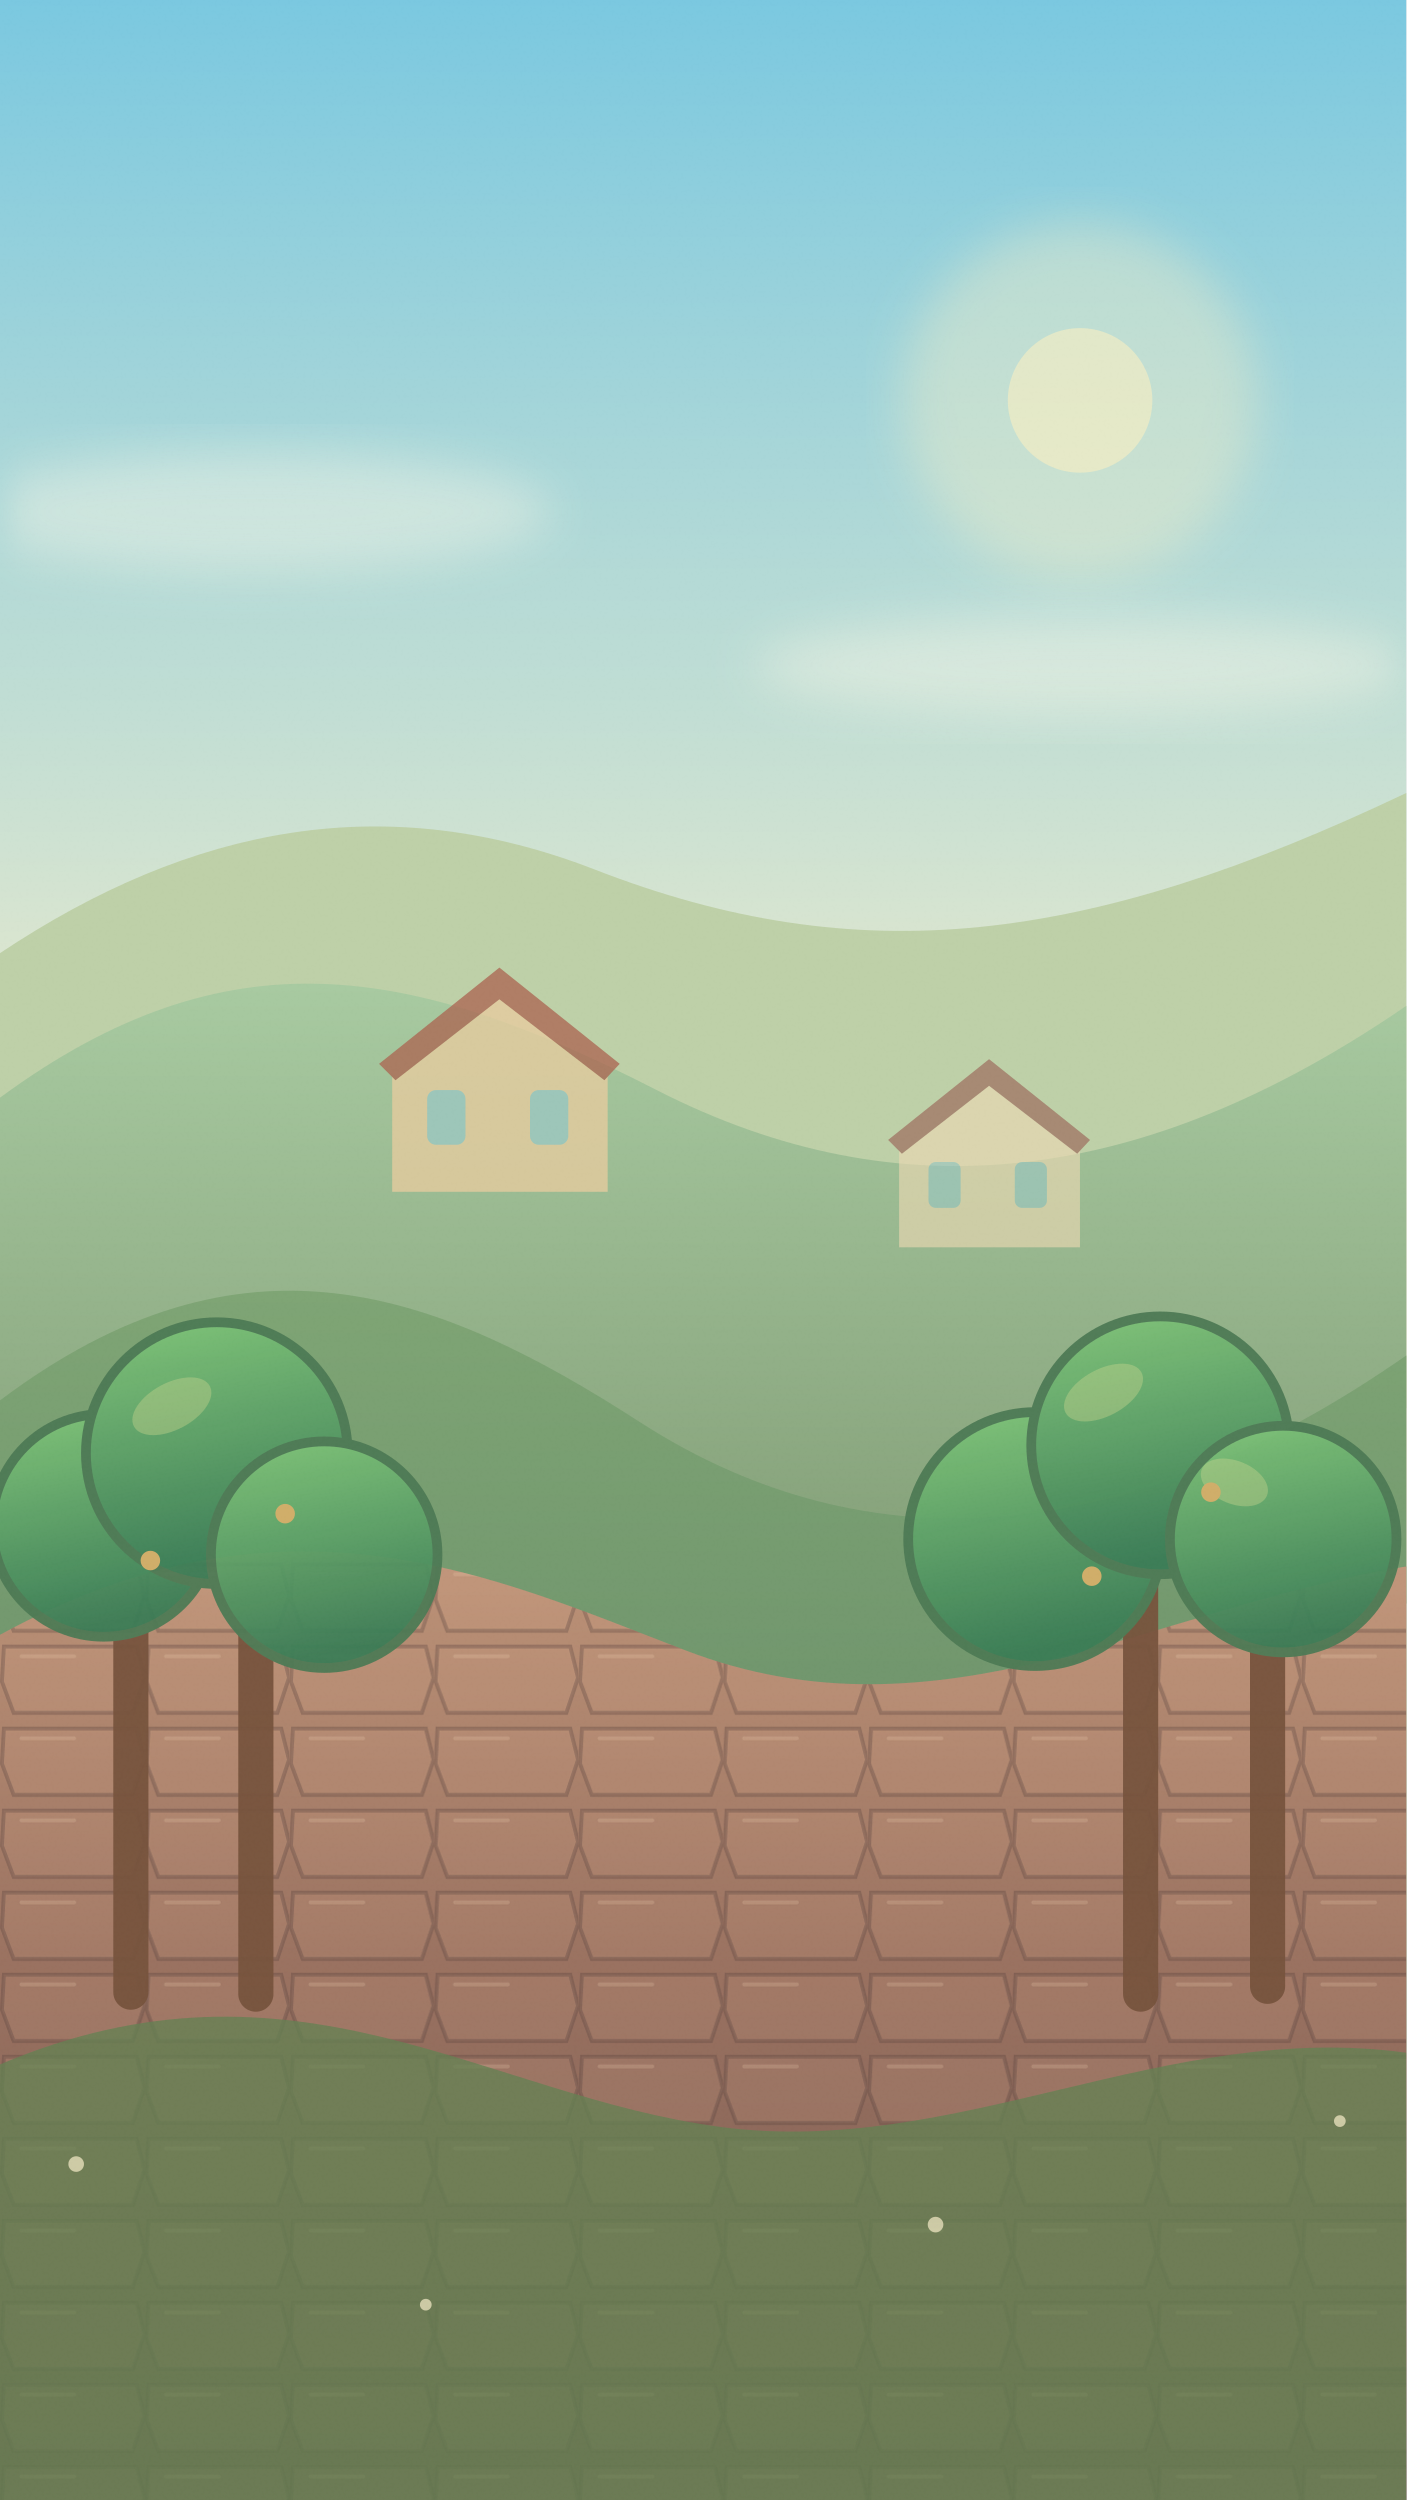
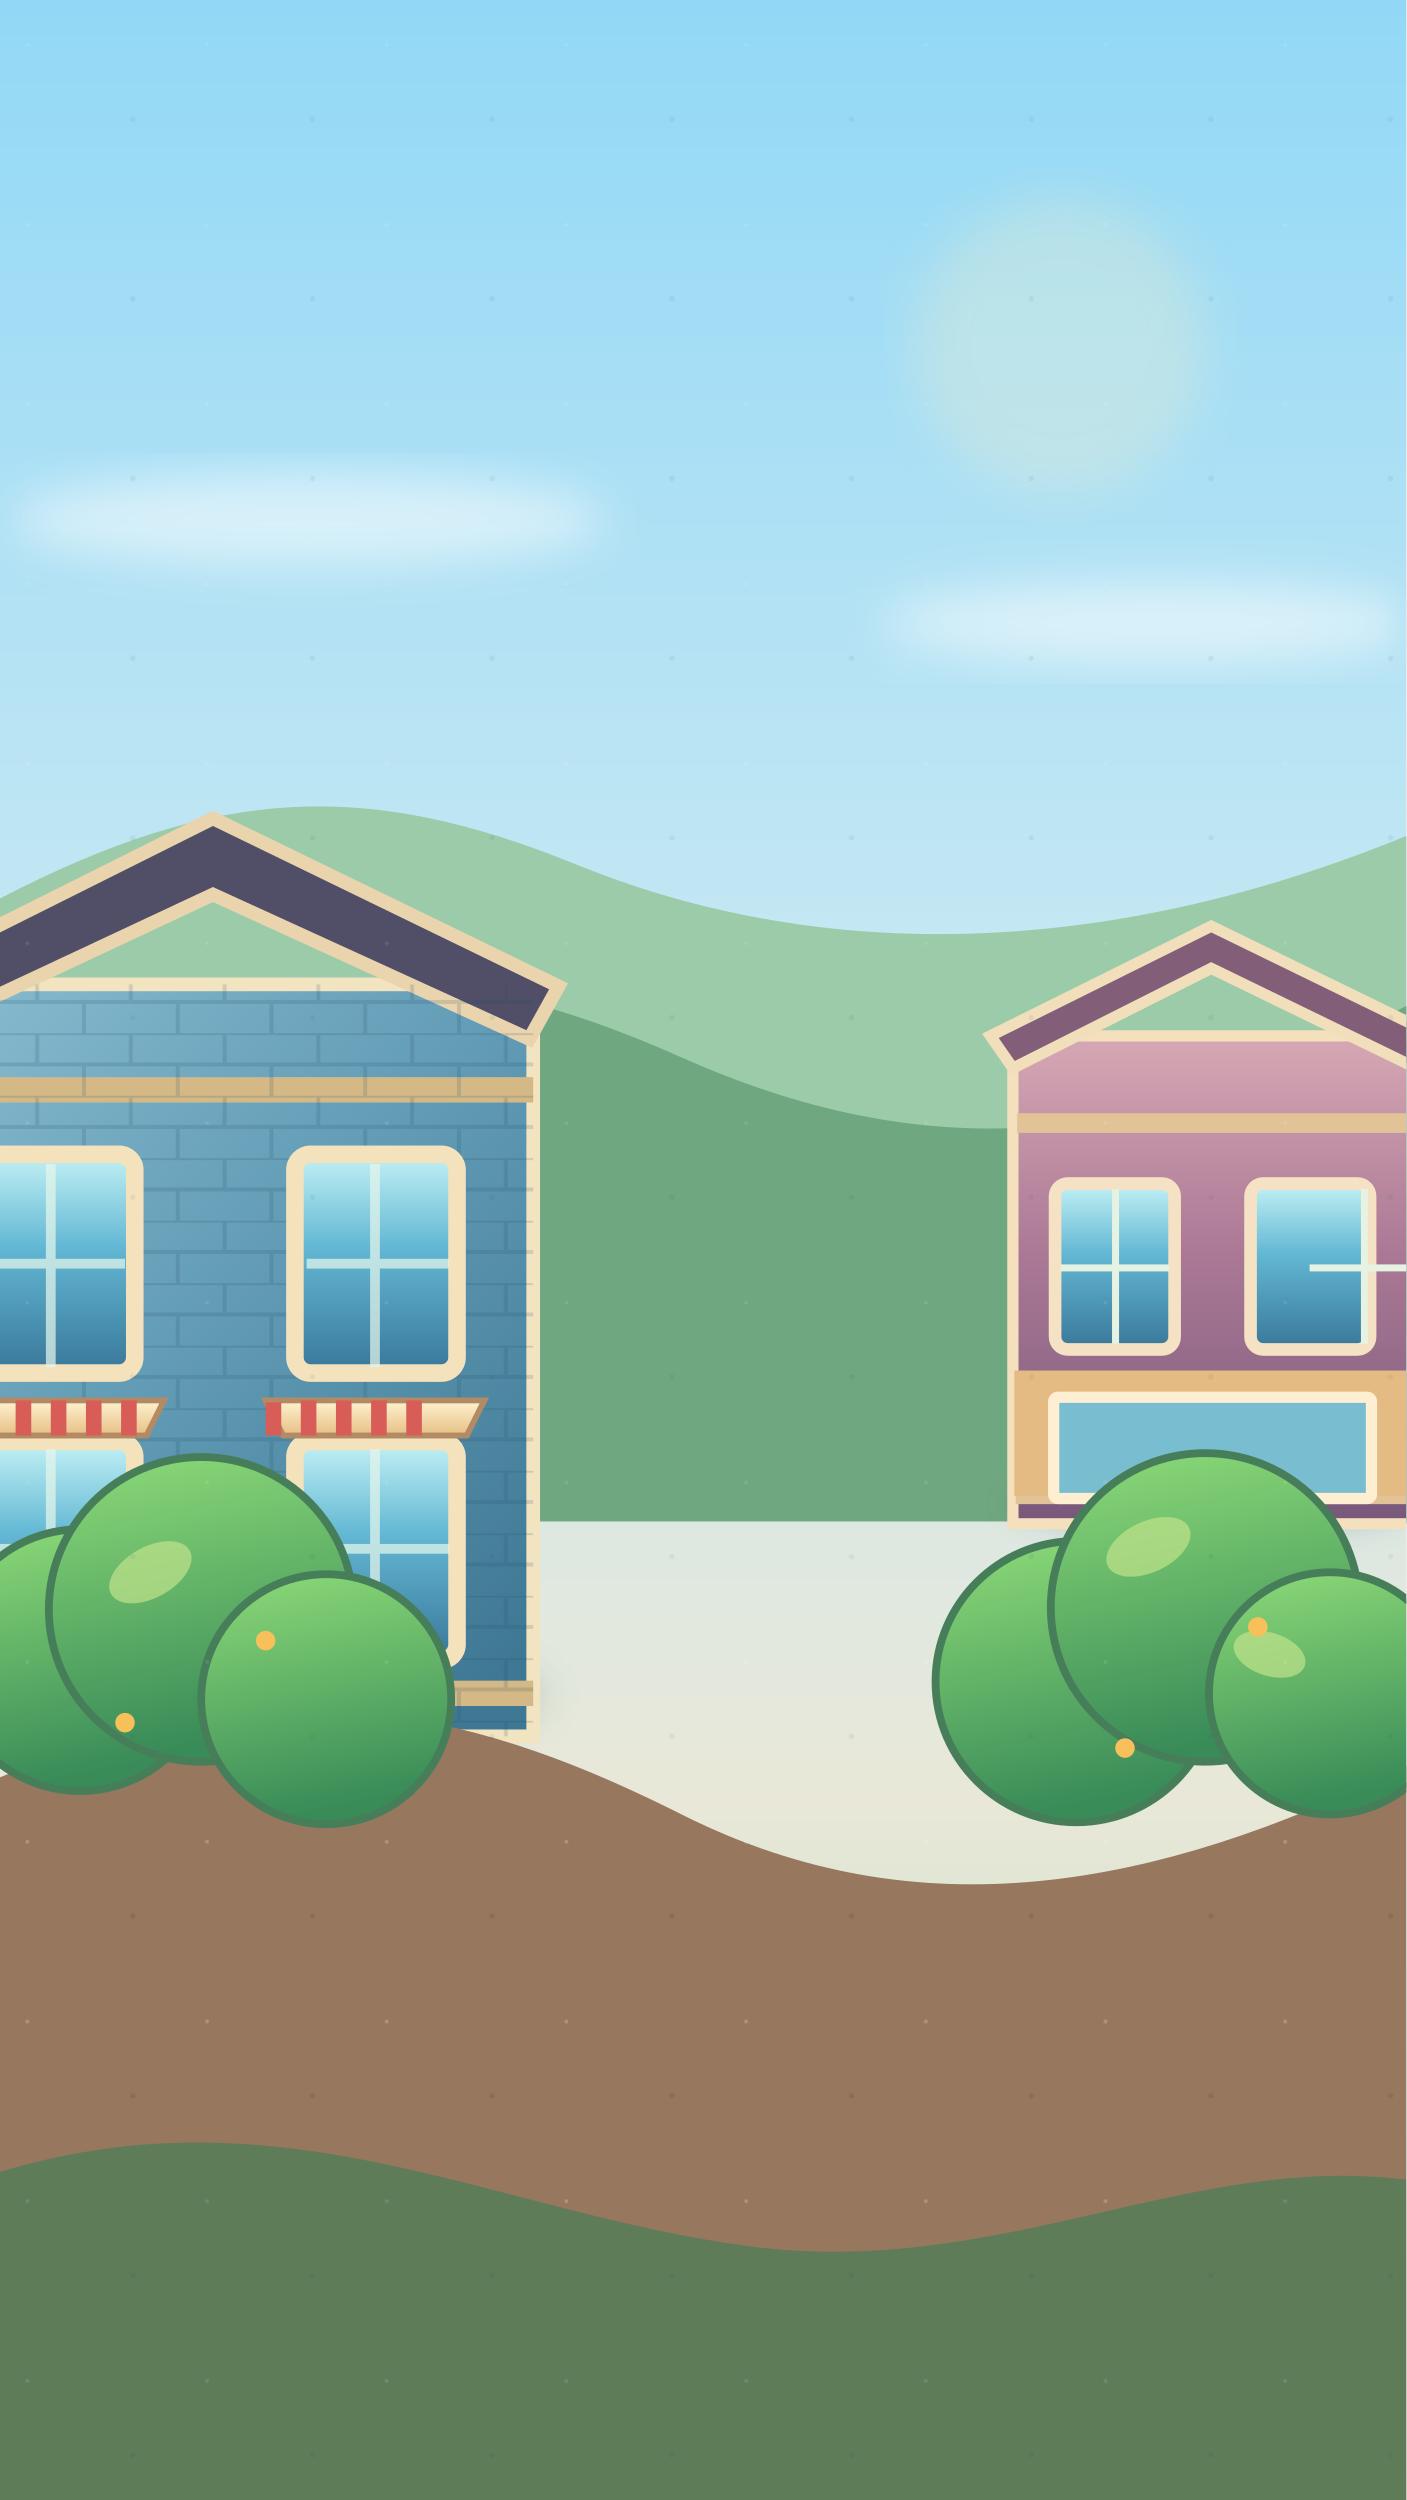
<svg xmlns="http://www.w3.org/2000/svg" viewBox="0 0 720 1280" preserveAspectRatio="xMidYMid slice">
  <defs>
-     <linearGradient id="dawn" x2="0" y2="1">
-       <stop stop-color="#79c7df" />
-       <stop offset=".38" stop-color="#d8e4cf" />
-       <stop offset=".67" stop-color="#e8c696" />
-       <stop offset="1" stop-color="#957264" />
+     <linearGradient id="sky" x2="0" y2="1">
+       <stop stop-color="#91d8f6" />
+       <stop offset=".4" stop-color="#c7e8f3" />
+       <stop offset=".72" stop-color="#e9e8d8" />
+       <stop offset="1" stop-color="#a6d2bb" />
    </linearGradient>
-     <linearGradient id="hillfar" x2="0" y2="1">
-       <stop stop-color="#a7c9a0" />
-       <stop offset="1" stop-color="#829d76" />
+     <linearGradient id="facade" x2=".85" y2="1">
+       <stop stop-color="#8bbed1" />
+       <stop offset=".5" stop-color="#619bb5" />
+       <stop offset="1" stop-color="#3f7894" />
    </linearGradient>
-     <linearGradient id="hillnear" x2="0" y2="1">
-       <stop stop-color="#7ea474" />
-       <stop offset="1" stop-color="#55785e" />
+     <linearGradient id="facade2" x2="0" y2="1">
+       <stop stop-color="#d6a8b4" />
+       <stop offset=".45" stop-color="#aa7895" />
+       <stop offset="1" stop-color="#77587a" />
    </linearGradient>
-     <linearGradient id="stone" x2="0" y2="1">
-       <stop stop-color="#bc9277" />
-       <stop offset=".45" stop-color="#98705f" />
-       <stop offset="1" stop-color="#755951" />
+     <linearGradient id="window" x2="0" y2="1">
+       <stop stop-color="#c3f1f5" />
+       <stop offset=".42" stop-color="#63b8d4" />
+       <stop offset="1" stop-color="#397799" />
+     </linearGradient>
+     <linearGradient id="awning" x2="0" y2="1">
+       <stop stop-color="#fff3d3" />
+       <stop offset="1" stop-color="#e6be82" />
    </linearGradient>
    <linearGradient id="leaf" x2=".2" y2="1">
-       <stop stop-color="#80c578" />
-       <stop offset="1" stop-color="#397b55" />
+       <stop stop-color="#8ddb78" />
+       <stop offset="1" stop-color="#398b58" />
    </linearGradient>
-     <linearGradient id="wall" x2="0" y2="1">
-       <stop stop-color="#f4d9a7" />
-       <stop offset="1" stop-color="#bb8966" />
-     </linearGradient>
-     <linearGradient id="roof" x2="0" y2="1">
-       <stop stop-color="#ca7457" />
-       <stop offset="1" stop-color="#75464a" />
-     </linearGradient>
-     <pattern id="stonework" width="74" height="42" patternUnits="userSpaceOnUse">
-       <path d="M2 3h68l4 16-6 18H7L1 21Z" fill="#dfb397" fill-opacity=".13" stroke="#513e3b" stroke-opacity=".31" stroke-width="2" />
-       <path d="M11 8h27" stroke="#f3d2b4" stroke-opacity=".22" stroke-width="2" stroke-linecap="round" />
+     <pattern id="bricks" width="48" height="32" patternUnits="userSpaceOnUse">
+       <path d="M0 0h48M0 16h48M24 0v16M0 16v16M48 16v16" fill="none" stroke="#244c6570" stroke-width="2" />
    </pattern>
    <filter id="soft">
      <feGaussianBlur stdDeviation="12" />
    </filter>
-     <filter id="grain">
-       <feTurbulence type="fractalNoise" baseFrequency=".62" numOctaves="2" seed="8" />
-       <feColorMatrix type="saturate" values="0" />
+     <filter id="shade" x="-30%" y="-30%" width="160%" height="160%">
+       <feGaussianBlur stdDeviation="10" />
    </filter>
-     <filter id="shadow" x="-40%" y="-40%" width="180%" height="180%">
-       <feGaussianBlur stdDeviation="8" />
-     </filter>
+     <pattern id="grain" width="92" height="92" patternUnits="userSpaceOnUse">
+       <circle cx="14" cy="23" r="1" fill="#fff" opacity=".12" />
+       <circle cx="68" cy="61" r="1.4" fill="#24465a" opacity=".09" />
+     </pattern>
  </defs>
-   <rect width="720" height="1280" fill="url(#dawn)" />
-   <circle cx="553" cy="205" r="91" fill="#fff1c5" opacity=".36" filter="url(#soft)" />
-   <circle cx="553" cy="205" r="37" fill="#fff0be" opacity=".53" />
-   <g fill="#fff9e8" opacity=".38" filter="url(#soft)">
-     <ellipse cx="130" cy="262" rx="153" ry="31" />
-     <ellipse cx="555" cy="341" rx="169" ry="26" />
+   <rect width="720" height="1280" fill="url(#sky)" />
+   <circle cx="543" cy="177" r="75" fill="#fff2c7" opacity=".26" filter="url(#soft)" />
+   <g fill="#fff" opacity=".52" filter="url(#soft)">
+     <ellipse cx="158" cy="266" rx="153" ry="24" />
+     <ellipse cx="592" cy="319" rx="140" ry="21" />
  </g>
-   <path d="M0 488c99-66 198-84 304-43 136 53 252 39 416-39v315H0Z" fill="#bdcfa7" />
-   <path d="M0 562c117-86 211-68 336-4s250 49 384-43v306H0Z" fill="url(#hillfar)" />
-   <path d="M0 717c125-94 224-56 329 12 116 74 249 64 391-35v586H0Z" fill="url(#hillnear)" />
-   <g opacity=".78" transform="translate(198 501) scale(.56)">
-     <path d="M5 75 103 4l99 71v120H5Z" fill="#e5cb9d" />
-     <path d="m-7 78 110-88L213 78l-14 15L103 19 8 93Z" fill="#aa6652" />
-     <rect x="37" y="102" width="35" height="50" rx="8" fill="#9bc6c2" />
-     <rect x="131" y="102" width="35" height="50" rx="8" fill="#9bc6c2" />
+   <path d="M0 460c112-58 188-61 296-17s253 55 424-15v256H0Z" fill="#9bcba9" />
+   <path d="M0 554c126-67 225-68 348-13s235 50 372-26v264H0Z" fill="#6fa780" />
+   <g transform="translate(-53 401)">
+     <ellipse cx="166" cy="467" rx="166" ry="24" fill="#244a59" opacity=".24" filter="url(#shade)" />
+     <path d="M4 103h322v385H4z" fill="url(#facade)" stroke="#f3e4c1" stroke-width="7" />
+     <path d="M-10 104 162 18l177 86-15 27L162 57 4 131Z" fill="#514e68" stroke="#e9d4ad" stroke-width="7" />
+     <path d="M4 157h322M4 466h322" stroke="#d4b986" stroke-width="13" />
+     <path d="M4 103h322v385H4z" fill="url(#bricks)" opacity=".38" />
+     <g fill="url(#window)" stroke="#f4e2bd" stroke-width="9">
+       <rect x="39" y="190" width="83" height="112" rx="8" />
+       <rect x="204" y="190" width="83" height="112" rx="8" />
+       <rect x="39" y="337" width="83" height="112" rx="8" />
+       <rect x="204" y="337" width="83" height="112" rx="8" />
+     </g>
+     <path d="M79 195v104m-35-53h73m128-51v104m-35-53h73M79 341v104m-35-53h73m128-51v104m-35-53h73" stroke="#e5f6eb" stroke-opacity=".72" stroke-width="5" />
+     <path d="M25 316h112l-9 18H34Zm164 0h112l-9 18h-94Z" fill="url(#awning)" stroke="#b28a64" stroke-width="3" />
+     <path d="M29 317v17m18-18v18m18-18v18m18-18v18m18-18v18m18-18v18M193 317v17m18-18v18m18-18v18m18-18v18m18-18v18" stroke="#d85d59" stroke-width="8" />
  </g>
-   <g opacity=".63" transform="translate(458 547) scale(.47)">
-     <path d="M5 75 103 4l99 71v120H5Z" fill="#ead7b1" />
-     <path d="m-7 78 110-88L213 78l-14 15L103 19 8 93Z" fill="#986054" />
-     <rect x="37" y="102" width="35" height="50" rx="8" fill="#9bc6c2" />
-     <rect x="131" y="102" width="35" height="50" rx="8" fill="#9bc6c2" />
+   <g transform="translate(515 467) scale(.72)">
+     <ellipse cx="148" cy="421" rx="145" ry="22" fill="#244a59" opacity=".2" filter="url(#shade)" />
+     <path d="M5 88h286v347H5z" fill="url(#facade2)" stroke="#f5e0be" stroke-width="8" />
+     <path d="m-11 88 157-78L306 88l-16 22-144-70L5 111Z" fill="#835e79" stroke="#f1debb" stroke-width="8" />
+     <path d="M8 150h281M7 414h285" stroke="#e2c397" stroke-width="14" />
+     <rect x="35" y="193" width="85" height="118" rx="9" fill="url(#window)" stroke="#f5e2c4" stroke-width="9" />
+     <rect x="174" y="193" width="85" height="118" rx="9" fill="url(#window)" stroke="#f5e2c4" stroke-width="9" />
+     <path d="M78 197v110m-39-54h77m139-56v110m-39-54h77" stroke="#e6f2e2" stroke-width="5" />
+     <path d="M6 326h283v89H6z" fill="#e4bb82" />
+     <rect x="34" y="345" width="226" height="72" rx="3" fill="#79bdd0" stroke="#ffefd2" stroke-width="8" />
  </g>
-   <path d="M0 837c147-80 252-30 351 8 130 50 240-22 369-43v478H0Z" fill="url(#stone)" />
-   <path d="M0 837c147-80 252-30 351 8 130 50 240-22 369-43v478H0Z" fill="url(#stonework)" opacity=".95" />
-   <path d="M0 1057c151-64 248 16 369 32s228-55 351-38v229H0Z" fill="#648052" opacity=".78" />
-   <g opacity=".94">
-     <path d="M67 1020V777m64 244V831m453 190V788m65 229V826" stroke="#76533d" stroke-width="18" stroke-linecap="round" />
-     <g fill="url(#leaf)" stroke="#4d7954" stroke-width="5">
-       <circle cx="53" cy="781" r="57" />
-       <circle cx="111" cy="744" r="67" />
-       <circle cx="166" cy="796" r="58" />
-       <circle cx="530" cy="788" r="65" />
-       <circle cx="594" cy="740" r="66" />
-       <circle cx="657" cy="788" r="58" />
-     </g>
-     <g fill="#c7d58d" opacity=".42">
-       <ellipse cx="88" cy="720" rx="22" ry="12" transform="rotate(-28 88 720)" />
-       <ellipse cx="565" cy="713" rx="22" ry="12" transform="rotate(-28 565 713)" />
-       <ellipse cx="632" cy="759" rx="18" ry="11" transform="rotate(22 632 759)" />
-     </g>
-     <g fill="#d5ae68">
-       <circle cx="77" cy="799" r="5" />
-       <circle cx="146" cy="775" r="5" />
-       <circle cx="559" cy="807" r="5" />
-       <circle cx="620" cy="764" r="5" />
-     </g>
+   <path d="M0 910c146-62 250-31 351 20 119 59 240 38 369-26v376H0Z" fill="#98775f" />
+   <path d="M0 910c146-62 250-31 351 20 119 59 240 38 369-26v376H0Z" fill="url(#grain)" />
+   <g fill="url(#leaf)" stroke="#467e59" stroke-width="4">
+     <circle cx="41" cy="850" r="67" />
+     <circle cx="103" cy="824" r="78" />
+     <circle cx="167" cy="870" r="64" />
+     <circle cx="551" cy="861" r="72" />
+     <circle cx="617" cy="823" r="79" />
+     <circle cx="681" cy="867" r="62" />
  </g>
-   <g opacity=".65" fill="#fff2d0">
-     <circle cx="39" cy="1108" r="4" />
-     <circle cx="218" cy="1180" r="3" />
-     <circle cx="479" cy="1139" r="4" />
-     <circle cx="686" cy="1086" r="3" />
+   <g fill="#c0e28a" opacity=".7">
+     <ellipse cx="77" cy="805" rx="23" ry="13" transform="rotate(-29 77 805)" />
+     <ellipse cx="588" cy="792" rx="23" ry="13" transform="rotate(-25 588 792)" />
+     <ellipse cx="650" cy="847" rx="19" ry="11" transform="rotate(18 650 847)" />
  </g>
-   <rect width="720" height="1280" filter="url(#grain)" opacity=".055" style="mix-blend-mode:soft-light" />
+   <g fill="#f7c05b">
+     <circle cx="64" cy="882" r="5" />
+     <circle cx="136" cy="840" r="5" />
+     <circle cx="576" cy="895" r="5" />
+     <circle cx="644" cy="833" r="5" />
+   </g>
+   <path d="M0 1112c145-44 254 21 383 38s225-48 337-34v164H0Z" fill="#557c58" opacity=".85" />
+   <rect width="720" height="1280" fill="url(#grain)" opacity=".8" />
</svg>
